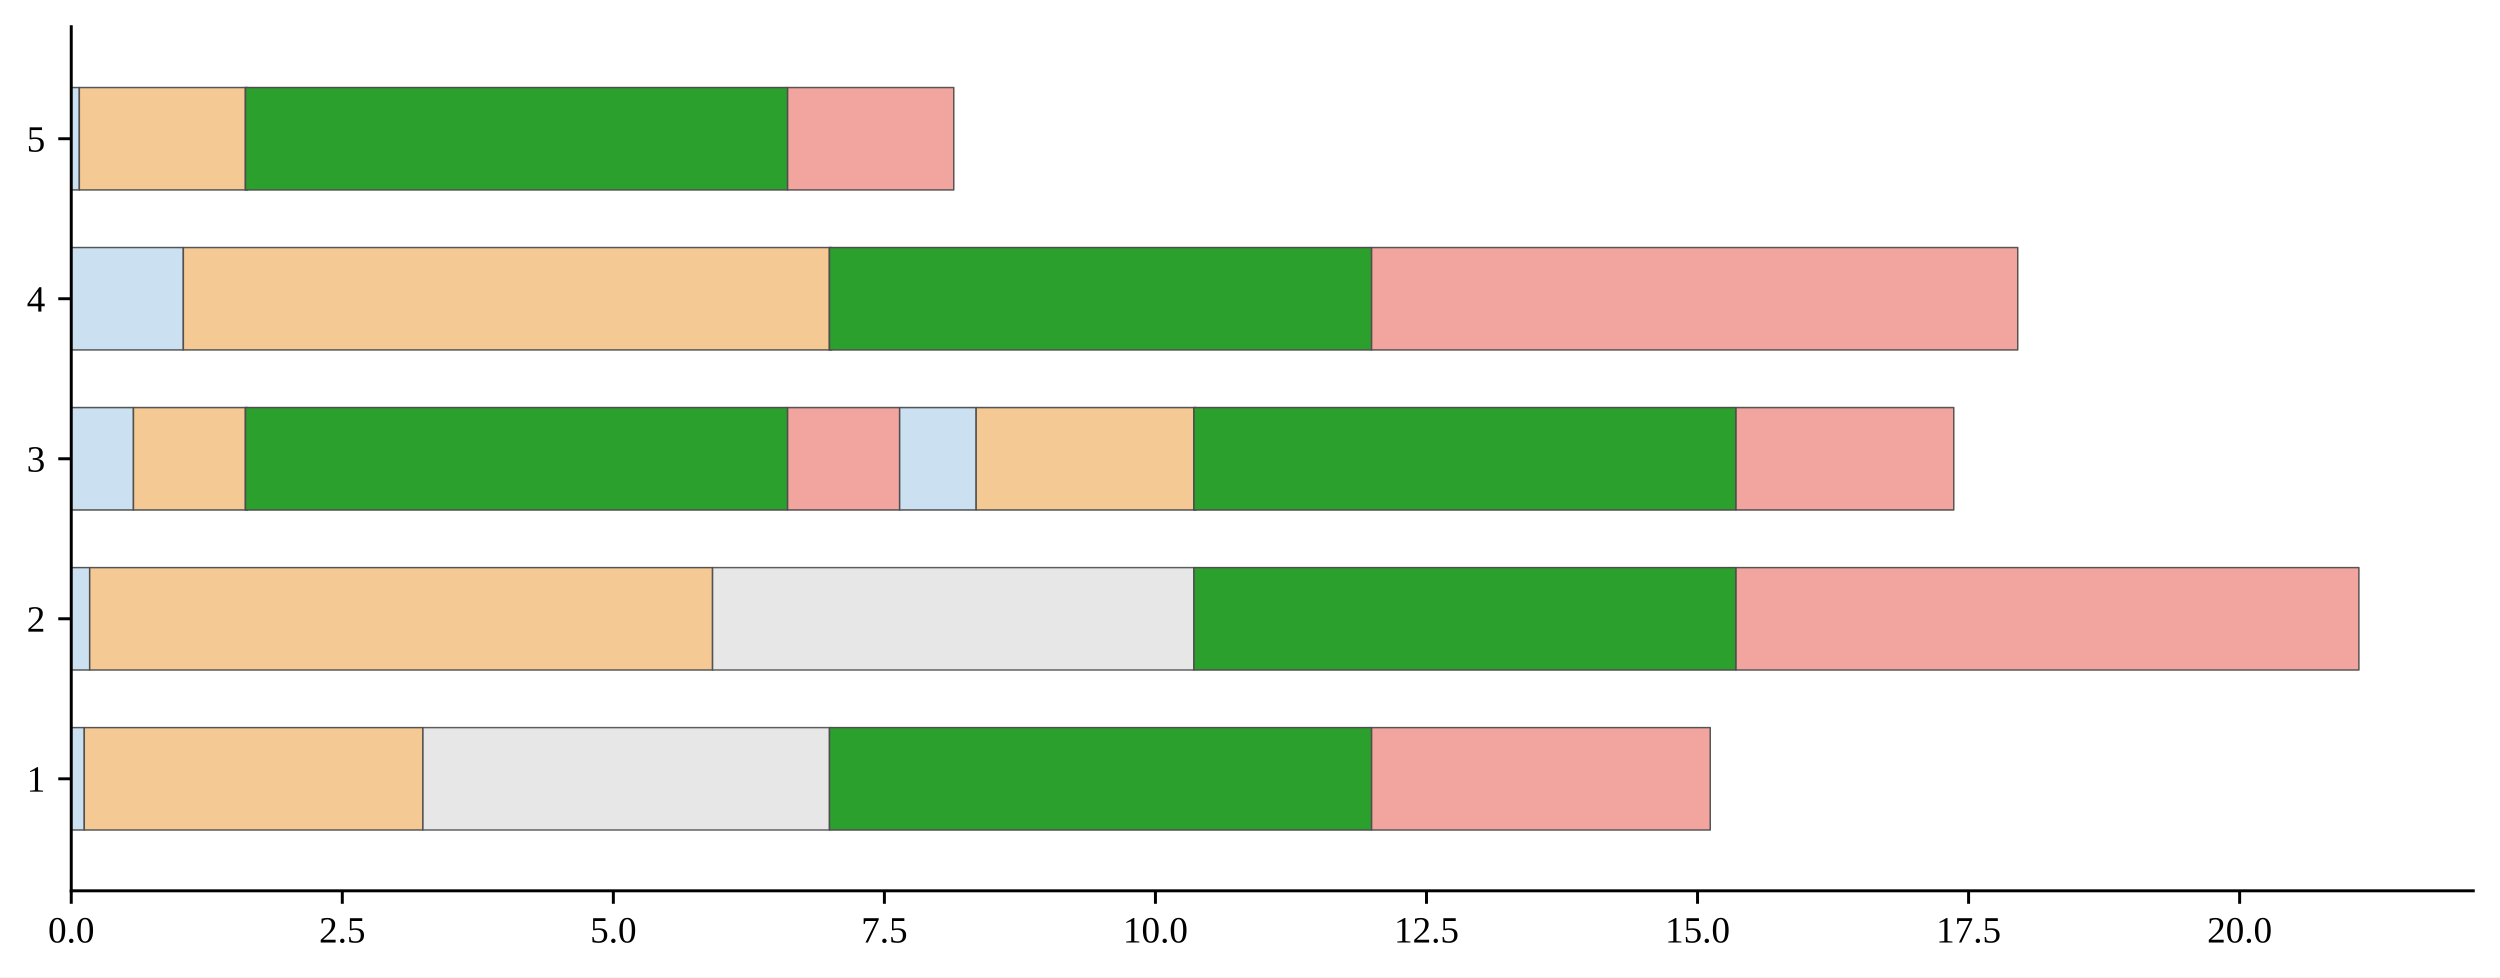
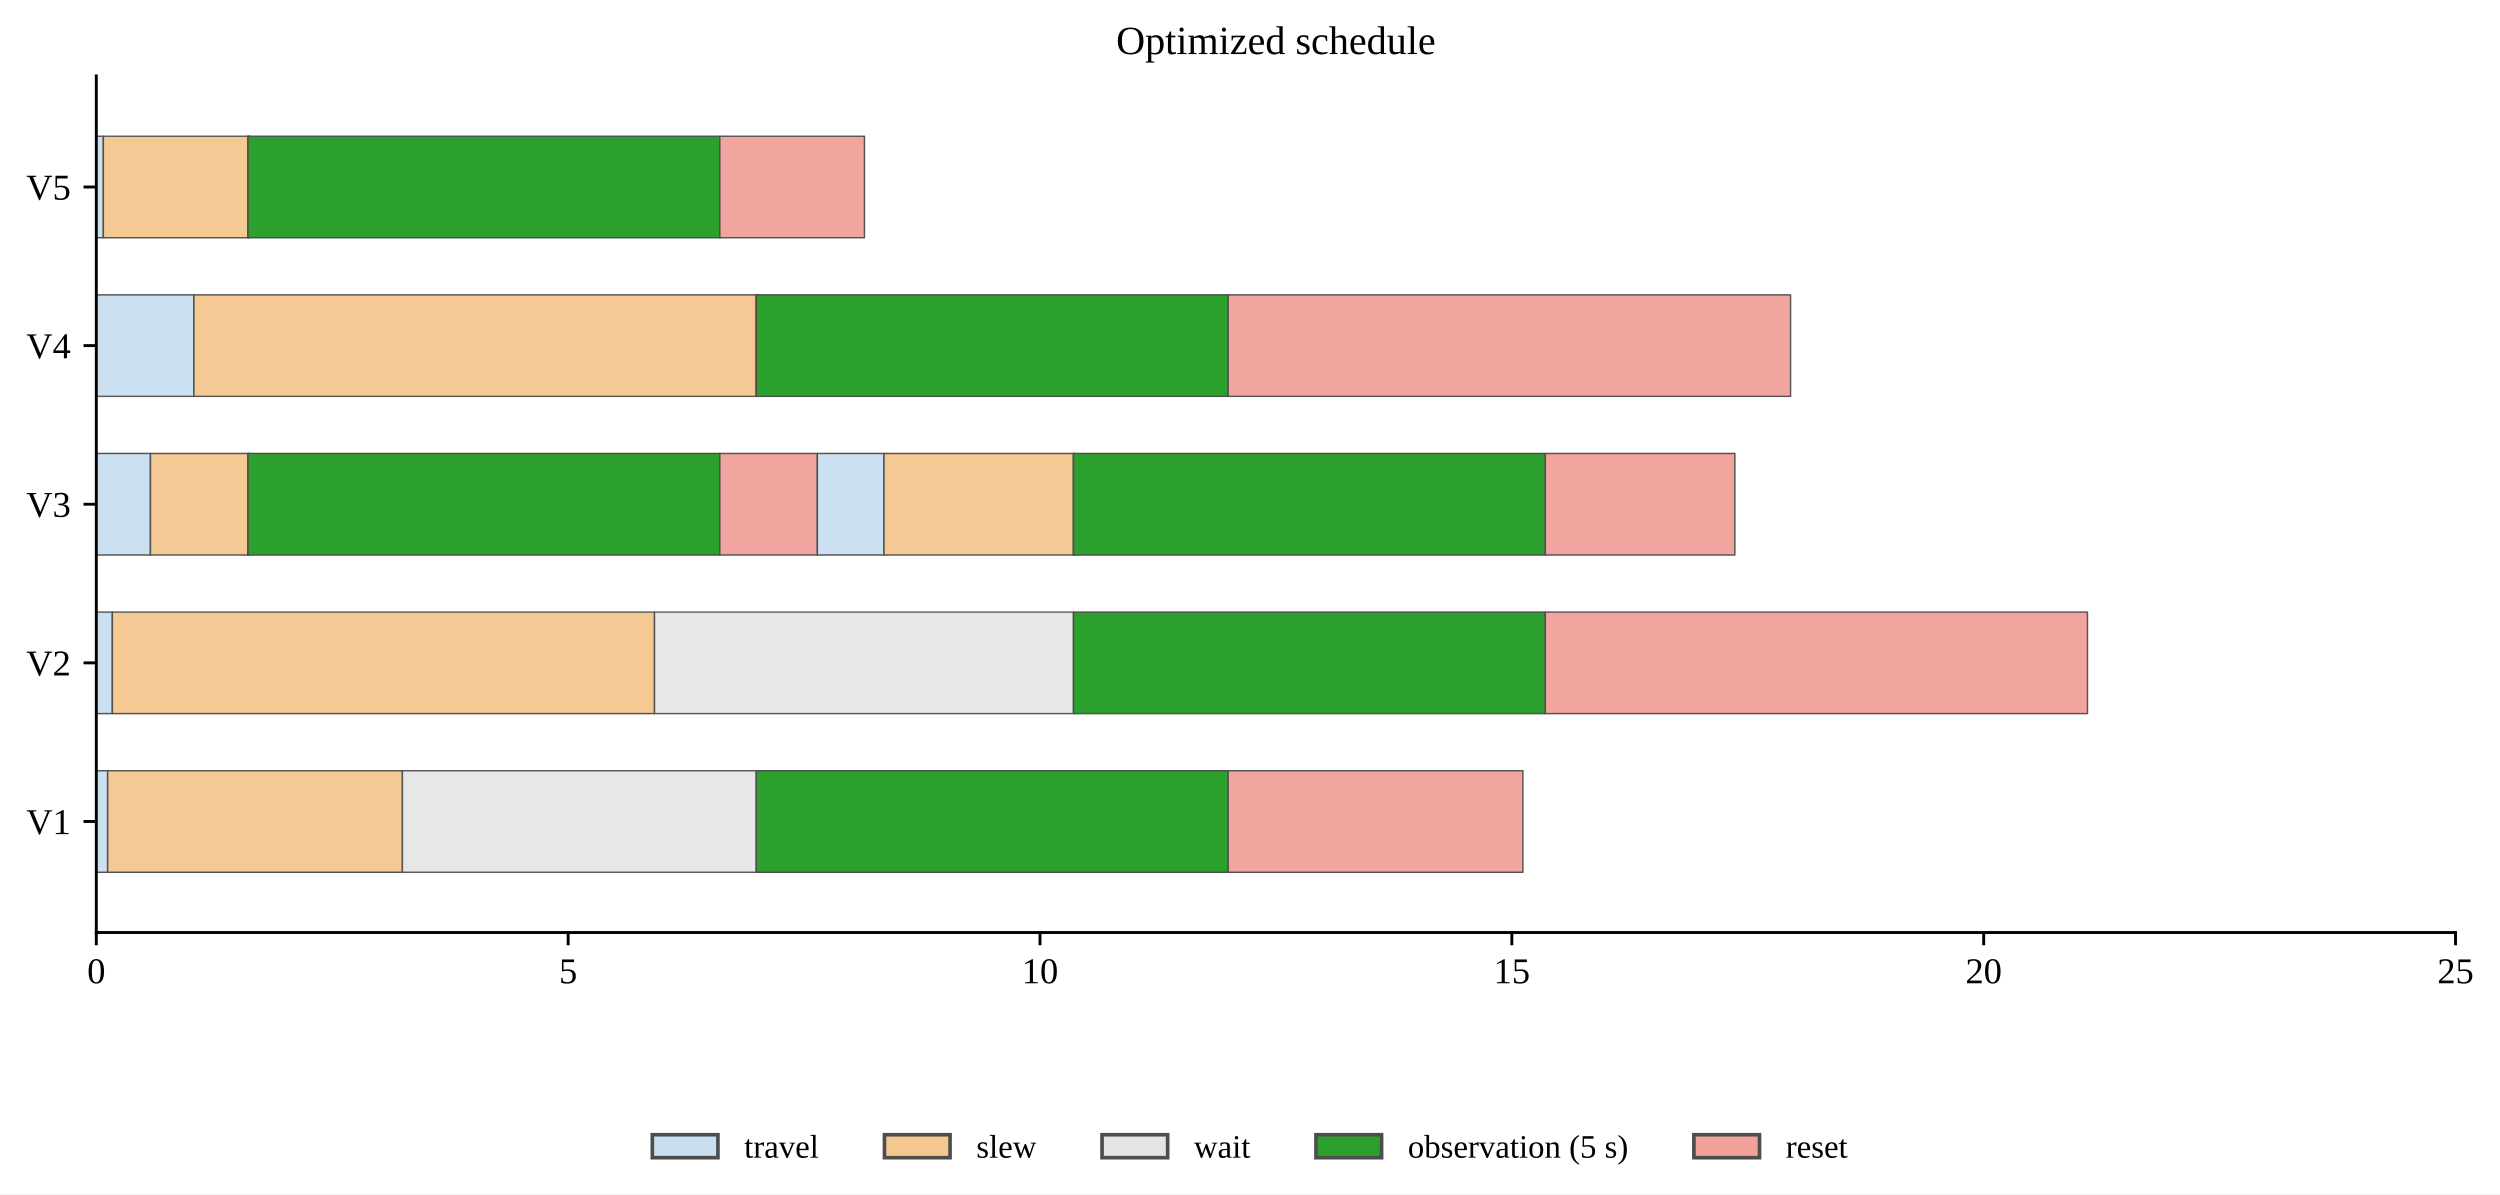
- <svg xmlns="http://www.w3.org/2000/svg" xmlns:xlink="http://www.w3.org/1999/xlink" width="673.68pt" height="263.34pt" viewBox="0 0 673.68 263.34" version="1.1">
+ <svg xmlns="http://www.w3.org/2000/svg" xmlns:xlink="http://www.w3.org/1999/xlink" width="685.902pt" height="327.666pt" viewBox="0 0 685.902 327.666" version="1.1">
  <defs>
    <style type="text/css">*{stroke-linejoin: round; stroke-linecap: butt}</style>
  </defs>
  <g id="figure_1">
    <g id="patch_1">
-       <path d="M 0 263.34  L 673.68 263.34  L 673.68 0  L 0 0  z " style="fill: #ffffff" />
+       <path d="M 0 327.666  L 685.902 327.666  L 685.902 0  L 0 0  z " style="fill: #ffffff" />
    </g>
    <g id="axes_1">
      <g id="patch_2">
-         <path d="M 19.2 240.048  L 666.48 240.048  L 666.48 7.2  L 19.2 7.2  z " style="fill: #ffffff" />
+         <path d="M 26.422 255.846  L 673.702 255.846  L 673.702 20.838  L 26.422 20.838  z " style="fill: #ffffff" />
      </g>
      <g id="PolyCollection_1">
        <defs>
-           <path id="m86f41b5f28" d="M 19.2 -39.677  L 19.2 -67.274  L 22.711 -67.274  L 22.711 -39.677  z " style="stroke: #4d4d4d; stroke-opacity: 0.95; stroke-width: 0.4" />
-         </defs>
-         <g clip-path="url(#p570666c983)">
-           <use xlink:href="#m86f41b5f28" x="0" y="263.34" style="fill: #c9dff0; fill-opacity: 0.95; stroke: #4d4d4d; stroke-opacity: 0.95; stroke-width: 0.4" />
+           <path id="m754faf4afc" d="M 26.422 -88.358  L 26.422 -116.21  L 29.534 -116.21  L 29.534 -88.358  z " style="stroke: #4d4d4d; stroke-opacity: 0.95; stroke-width: 0.4" />
+         </defs>
+         <g clip-path="url(#pcc3160c7ef)">
+           <use xlink:href="#m754faf4afc" x="0" y="327.666" style="fill: #c9dff0; fill-opacity: 0.95; stroke: #4d4d4d; stroke-opacity: 0.95; stroke-width: 0.4" />
        </g>
      </g>
      <g id="PolyCollection_2">
        <defs>
-           <path id="m0ddbe1bc88" d="M 22.711 -39.677  L 22.711 -67.274  L 113.97 -67.274  L 113.97 -39.677  z " style="stroke: #4d4d4d; stroke-opacity: 0.95; stroke-width: 0.4" />
-         </defs>
-         <g clip-path="url(#p570666c983)">
-           <use xlink:href="#m0ddbe1bc88" x="0" y="263.34" style="fill: #f4c78f; fill-opacity: 0.95; stroke: #4d4d4d; stroke-opacity: 0.95; stroke-width: 0.4" />
+           <path id="maf1df74504" d="M 29.534 -88.358  L 29.534 -116.21  L 110.407 -116.21  L 110.407 -88.358  z " style="stroke: #4d4d4d; stroke-opacity: 0.95; stroke-width: 0.4" />
+         </defs>
+         <g clip-path="url(#pcc3160c7ef)">
+           <use xlink:href="#maf1df74504" x="0" y="327.666" style="fill: #f4c78f; fill-opacity: 0.95; stroke: #4d4d4d; stroke-opacity: 0.95; stroke-width: 0.4" />
        </g>
      </g>
      <g id="PolyCollection_3">
        <defs>
-           <path id="m9fcf1ccef1" d="M 113.97 -39.677  L 113.97 -67.274  L 223.525 -67.274  L 223.525 -39.677  z " style="stroke: #4d4d4d; stroke-opacity: 0.9; stroke-width: 0.4" />
-         </defs>
-         <g clip-path="url(#p570666c983)">
-           <use xlink:href="#m9fcf1ccef1" x="0" y="263.34" style="fill: #e4e4e4; fill-opacity: 0.9; stroke: #4d4d4d; stroke-opacity: 0.9; stroke-width: 0.4" />
+           <path id="m20940e4b0a" d="M 110.407 -88.358  L 110.407 -116.21  L 207.495 -116.21  L 207.495 -88.358  z " style="stroke: #4d4d4d; stroke-opacity: 0.9; stroke-width: 0.4" />
+         </defs>
+         <g clip-path="url(#pcc3160c7ef)">
+           <use xlink:href="#m20940e4b0a" x="0" y="327.666" style="fill: #e4e4e4; fill-opacity: 0.9; stroke: #4d4d4d; stroke-opacity: 0.9; stroke-width: 0.4" />
        </g>
      </g>
      <g id="PolyCollection_4">
        <defs>
-           <path id="m5ddbdf3566" d="M 223.525 -39.677  L 223.525 -67.274  L 369.605 -67.274  L 369.605 -39.677  z " style="stroke: #4d4d4d; stroke-width: 0.4" />
-         </defs>
-         <g clip-path="url(#p570666c983)">
-           <use xlink:href="#m5ddbdf3566" x="0" y="263.34" style="fill: #2ca02c; stroke: #4d4d4d; stroke-width: 0.4" />
+           <path id="mc4397ca5a6" d="M 207.495 -88.358  L 207.495 -116.21  L 336.951 -116.21  L 336.951 -88.358  z " style="stroke: #4d4d4d; stroke-width: 0.4" />
+         </defs>
+         <g clip-path="url(#pcc3160c7ef)">
+           <use xlink:href="#mc4397ca5a6" x="0" y="327.666" style="fill: #2ca02c; stroke: #4d4d4d; stroke-width: 0.4" />
        </g>
      </g>
      <g id="PolyCollection_5">
        <defs>
-           <path id="m18d837f5c8" d="M 369.605 -39.677  L 369.605 -67.274  L 460.863 -67.274  L 460.863 -39.677  z " style="stroke: #4d4d4d; stroke-opacity: 0.95; stroke-width: 0.4" />
-         </defs>
-         <g clip-path="url(#p570666c983)">
-           <use xlink:href="#m18d837f5c8" x="0" y="263.34" style="fill: #f2a19b; fill-opacity: 0.95; stroke: #4d4d4d; stroke-opacity: 0.95; stroke-width: 0.4" />
+           <path id="m89dbc4e010" d="M 336.951 -88.358  L 336.951 -116.21  L 417.824 -116.21  L 417.824 -88.358  z " style="stroke: #4d4d4d; stroke-opacity: 0.95; stroke-width: 0.4" />
+         </defs>
+         <g clip-path="url(#pcc3160c7ef)">
+           <use xlink:href="#m89dbc4e010" x="0" y="327.666" style="fill: #f2a19b; fill-opacity: 0.95; stroke: #4d4d4d; stroke-opacity: 0.95; stroke-width: 0.4" />
        </g>
      </g>
      <g id="PolyCollection_6">
        <defs>
-           <path id="m794659d67a" d="M 19.2 -82.797  L 19.2 -110.394  L 24.166 -110.394  L 24.166 -82.797  z " style="stroke: #4d4d4d; stroke-opacity: 0.95; stroke-width: 0.4" />
-         </defs>
-         <g clip-path="url(#p570666c983)">
-           <use xlink:href="#m794659d67a" x="0" y="263.34" style="fill: #c9dff0; fill-opacity: 0.95; stroke: #4d4d4d; stroke-opacity: 0.95; stroke-width: 0.4" />
+           <path id="m541452be25" d="M 26.422 -131.878  L 26.422 -159.73  L 30.823 -159.73  L 30.823 -131.878  z " style="stroke: #4d4d4d; stroke-opacity: 0.95; stroke-width: 0.4" />
+         </defs>
+         <g clip-path="url(#pcc3160c7ef)">
+           <use xlink:href="#m541452be25" x="0" y="327.666" style="fill: #c9dff0; fill-opacity: 0.95; stroke: #4d4d4d; stroke-opacity: 0.95; stroke-width: 0.4" />
        </g>
      </g>
      <g id="PolyCollection_7">
        <defs>
-           <path id="m58420bc042" d="M 24.166 -82.797  L 24.166 -110.394  L 192.015 -110.394  L 192.015 -82.797  z " style="stroke: #4d4d4d; stroke-opacity: 0.95; stroke-width: 0.4" />
-         </defs>
-         <g clip-path="url(#p570666c983)">
-           <use xlink:href="#m58420bc042" x="0" y="263.34" style="fill: #f4c78f; fill-opacity: 0.95; stroke: #4d4d4d; stroke-opacity: 0.95; stroke-width: 0.4" />
+           <path id="m25ca4501dc" d="M 30.823 -131.878  L 30.823 -159.73  L 179.57 -159.73  L 179.57 -131.878  z " style="stroke: #4d4d4d; stroke-opacity: 0.95; stroke-width: 0.4" />
+         </defs>
+         <g clip-path="url(#pcc3160c7ef)">
+           <use xlink:href="#m25ca4501dc" x="0" y="327.666" style="fill: #f4c78f; fill-opacity: 0.95; stroke: #4d4d4d; stroke-opacity: 0.95; stroke-width: 0.4" />
        </g>
      </g>
      <g id="PolyCollection_8">
        <defs>
-           <path id="m032c917486" d="M 192.015 -82.797  L 192.015 -110.394  L 321.728 -110.394  L 321.728 -82.797  z " style="stroke: #4d4d4d; stroke-opacity: 0.9; stroke-width: 0.4" />
-         </defs>
-         <g clip-path="url(#p570666c983)">
-           <use xlink:href="#m032c917486" x="0" y="263.34" style="fill: #e4e4e4; fill-opacity: 0.9; stroke: #4d4d4d; stroke-opacity: 0.9; stroke-width: 0.4" />
+           <path id="mf97cc46ccb" d="M 179.57 -131.878  L 179.57 -159.73  L 294.522 -159.73  L 294.522 -131.878  z " style="stroke: #4d4d4d; stroke-opacity: 0.9; stroke-width: 0.4" />
+         </defs>
+         <g clip-path="url(#pcc3160c7ef)">
+           <use xlink:href="#mf97cc46ccb" x="0" y="327.666" style="fill: #e4e4e4; fill-opacity: 0.9; stroke: #4d4d4d; stroke-opacity: 0.9; stroke-width: 0.4" />
        </g>
      </g>
      <g id="PolyCollection_9">
        <defs>
-           <path id="m7aa44a73e9" d="M 321.728 -82.797  L 321.728 -110.394  L 467.808 -110.394  L 467.808 -82.797  z " style="stroke: #4d4d4d; stroke-width: 0.4" />
-         </defs>
-         <g clip-path="url(#p570666c983)">
-           <use xlink:href="#m7aa44a73e9" x="0" y="263.34" style="fill: #2ca02c; stroke: #4d4d4d; stroke-width: 0.4" />
+           <path id="m99ac4b92ae" d="M 294.522 -131.878  L 294.522 -159.73  L 423.978 -159.73  L 423.978 -131.878  z " style="stroke: #4d4d4d; stroke-width: 0.4" />
+         </defs>
+         <g clip-path="url(#pcc3160c7ef)">
+           <use xlink:href="#m99ac4b92ae" x="0" y="327.666" style="fill: #2ca02c; stroke: #4d4d4d; stroke-width: 0.4" />
        </g>
      </g>
      <g id="PolyCollection_10">
        <defs>
-           <path id="mbd08c48fc4" d="M 467.808 -82.797  L 467.808 -110.394  L 635.657 -110.394  L 635.657 -82.797  z " style="stroke: #4d4d4d; stroke-opacity: 0.95; stroke-width: 0.4" />
-         </defs>
-         <g clip-path="url(#p570666c983)">
-           <use xlink:href="#mbd08c48fc4" x="0" y="263.34" style="fill: #f2a19b; fill-opacity: 0.95; stroke: #4d4d4d; stroke-opacity: 0.95; stroke-width: 0.4" />
+           <path id="m21119fe8f3" d="M 423.978 -131.878  L 423.978 -159.73  L 572.726 -159.73  L 572.726 -131.878  z " style="stroke: #4d4d4d; stroke-opacity: 0.95; stroke-width: 0.4" />
+         </defs>
+         <g clip-path="url(#pcc3160c7ef)">
+           <use xlink:href="#m21119fe8f3" x="0" y="327.666" style="fill: #f2a19b; fill-opacity: 0.95; stroke: #4d4d4d; stroke-opacity: 0.95; stroke-width: 0.4" />
        </g>
      </g>
      <g id="PolyCollection_11">
        <defs>
-           <path id="mb05cea3aa0" d="M 19.2 -125.917  L 19.2 -153.514  L 35.96 -153.514  L 35.96 -125.917  z " style="stroke: #4d4d4d; stroke-opacity: 0.95; stroke-width: 0.4" />
-         </defs>
-         <g clip-path="url(#p570666c983)">
-           <use xlink:href="#mb05cea3aa0" x="0" y="263.34" style="fill: #c9dff0; fill-opacity: 0.95; stroke: #4d4d4d; stroke-opacity: 0.95; stroke-width: 0.4" />
+           <path id="m948e27c19e" d="M 26.422 -175.398  L 26.422 -203.25  L 41.274 -203.25  L 41.274 -175.398  z " style="stroke: #4d4d4d; stroke-opacity: 0.95; stroke-width: 0.4" />
+         </defs>
+         <g clip-path="url(#pcc3160c7ef)">
+           <use xlink:href="#m948e27c19e" x="0" y="327.666" style="fill: #c9dff0; fill-opacity: 0.95; stroke: #4d4d4d; stroke-opacity: 0.95; stroke-width: 0.4" />
        </g>
      </g>
      <g id="PolyCollection_12">
        <defs>
-           <path id="m149cec74be" d="M 35.96 -125.917  L 35.96 -153.514  L 66.155 -153.514  L 66.155 -125.917  z " style="stroke: #4d4d4d; stroke-opacity: 0.95; stroke-width: 0.4" />
-         </defs>
-         <g clip-path="url(#p570666c983)">
-           <use xlink:href="#m149cec74be" x="0" y="263.34" style="fill: #f4c78f; fill-opacity: 0.95; stroke: #4d4d4d; stroke-opacity: 0.95; stroke-width: 0.4" />
+           <path id="mb3c0c3cced" d="M 41.274 -175.398  L 41.274 -203.25  L 68.034 -203.25  L 68.034 -175.398  z " style="stroke: #4d4d4d; stroke-opacity: 0.95; stroke-width: 0.4" />
+         </defs>
+         <g clip-path="url(#pcc3160c7ef)">
+           <use xlink:href="#mb3c0c3cced" x="0" y="327.666" style="fill: #f4c78f; fill-opacity: 0.95; stroke: #4d4d4d; stroke-opacity: 0.95; stroke-width: 0.4" />
        </g>
      </g>
      <g id="PolyCollection_13">
        <defs>
-           <path id="m0867f6627a" d="M 66.155 -125.917  L 66.155 -153.514  L 66.74 -153.514  L 66.74 -125.917  z " style="stroke: #4d4d4d; stroke-opacity: 0.9; stroke-width: 0.4" />
-         </defs>
-         <g clip-path="url(#p570666c983)">
-           <use xlink:href="#m0867f6627a" x="0" y="263.34" style="fill: #e4e4e4; fill-opacity: 0.9; stroke: #4d4d4d; stroke-opacity: 0.9; stroke-width: 0.4" />
+           <path id="ma8e43cc5b9" d="M 68.034 -175.398  L 68.034 -203.25  L 68.552 -203.25  L 68.552 -175.398  z " style="stroke: #4d4d4d; stroke-opacity: 0.9; stroke-width: 0.4" />
+         </defs>
+         <g clip-path="url(#pcc3160c7ef)">
+           <use xlink:href="#ma8e43cc5b9" x="0" y="327.666" style="fill: #e4e4e4; fill-opacity: 0.9; stroke: #4d4d4d; stroke-opacity: 0.9; stroke-width: 0.4" />
        </g>
      </g>
      <g id="PolyCollection_14">
        <defs>
-           <path id="m7329de00a5" d="M 66.155 -125.917  L 66.155 -153.514  L 212.235 -153.514  L 212.235 -125.917  z " style="stroke: #4d4d4d; stroke-width: 0.4" />
-         </defs>
-         <g clip-path="url(#p570666c983)">
-           <use xlink:href="#m7329de00a5" x="0" y="263.34" style="fill: #2ca02c; stroke: #4d4d4d; stroke-width: 0.4" />
+           <path id="m1e1805a44f" d="M 68.034 -175.398  L 68.034 -203.25  L 197.49 -203.25  L 197.49 -175.398  z " style="stroke: #4d4d4d; stroke-width: 0.4" />
+         </defs>
+         <g clip-path="url(#pcc3160c7ef)">
+           <use xlink:href="#m1e1805a44f" x="0" y="327.666" style="fill: #2ca02c; stroke: #4d4d4d; stroke-width: 0.4" />
        </g>
      </g>
      <g id="PolyCollection_15">
        <defs>
-           <path id="md2e048e20d" d="M 212.235 -125.917  L 212.235 -153.514  L 242.431 -153.514  L 242.431 -125.917  z " style="stroke: #4d4d4d; stroke-opacity: 0.95; stroke-width: 0.4" />
-         </defs>
-         <g clip-path="url(#p570666c983)">
-           <use xlink:href="#md2e048e20d" x="0" y="263.34" style="fill: #f2a19b; fill-opacity: 0.95; stroke: #4d4d4d; stroke-opacity: 0.95; stroke-width: 0.4" />
+           <path id="mad4a7b6be3" d="M 197.49 -175.398  L 197.49 -203.25  L 224.249 -203.25  L 224.249 -175.398  z " style="stroke: #4d4d4d; stroke-opacity: 0.95; stroke-width: 0.4" />
+         </defs>
+         <g clip-path="url(#pcc3160c7ef)">
+           <use xlink:href="#mad4a7b6be3" x="0" y="327.666" style="fill: #f2a19b; fill-opacity: 0.95; stroke: #4d4d4d; stroke-opacity: 0.95; stroke-width: 0.4" />
        </g>
      </g>
      <g id="PolyCollection_16">
        <defs>
-           <path id="m00bb5f227e" d="M 242.431 -125.917  L 242.431 -153.514  L 263.05 -153.514  L 263.05 -125.917  z " style="stroke: #4d4d4d; stroke-opacity: 0.95; stroke-width: 0.4" />
-         </defs>
-         <g clip-path="url(#p570666c983)">
-           <use xlink:href="#m00bb5f227e" x="0" y="263.34" style="fill: #c9dff0; fill-opacity: 0.95; stroke: #4d4d4d; stroke-opacity: 0.95; stroke-width: 0.4" />
+           <path id="m226eaadbd1" d="M 224.249 -175.398  L 224.249 -203.25  L 242.522 -203.25  L 242.522 -175.398  z " style="stroke: #4d4d4d; stroke-opacity: 0.95; stroke-width: 0.4" />
+         </defs>
+         <g clip-path="url(#pcc3160c7ef)">
+           <use xlink:href="#m226eaadbd1" x="0" y="327.666" style="fill: #c9dff0; fill-opacity: 0.95; stroke: #4d4d4d; stroke-opacity: 0.95; stroke-width: 0.4" />
        </g>
      </g>
      <g id="PolyCollection_17">
        <defs>
-           <path id="m98d08c403f" d="M 263.05 -125.917  L 263.05 -153.514  L 321.728 -153.514  L 321.728 -125.917  z " style="stroke: #4d4d4d; stroke-opacity: 0.95; stroke-width: 0.4" />
-         </defs>
-         <g clip-path="url(#p570666c983)">
-           <use xlink:href="#m98d08c403f" x="0" y="263.34" style="fill: #f4c78f; fill-opacity: 0.95; stroke: #4d4d4d; stroke-opacity: 0.95; stroke-width: 0.4" />
+           <path id="m0c440a3cc7" d="M 242.522 -175.398  L 242.522 -203.25  L 294.522 -203.25  L 294.522 -175.398  z " style="stroke: #4d4d4d; stroke-opacity: 0.95; stroke-width: 0.4" />
+         </defs>
+         <g clip-path="url(#pcc3160c7ef)">
+           <use xlink:href="#m0c440a3cc7" x="0" y="327.666" style="fill: #f4c78f; fill-opacity: 0.95; stroke: #4d4d4d; stroke-opacity: 0.95; stroke-width: 0.4" />
        </g>
      </g>
      <g id="PolyCollection_18">
        <defs>
-           <path id="m7fb804130e" d="M 321.728 -125.917  L 321.728 -153.514  L 322.313 -153.514  L 322.313 -125.917  z " style="stroke: #4d4d4d; stroke-opacity: 0.9; stroke-width: 0.4" />
-         </defs>
-         <g clip-path="url(#p570666c983)">
-           <use xlink:href="#m7fb804130e" x="0" y="263.34" style="fill: #e4e4e4; fill-opacity: 0.9; stroke: #4d4d4d; stroke-opacity: 0.9; stroke-width: 0.4" />
+           <path id="mc585db0295" d="M 294.522 -175.398  L 294.522 -203.25  L 295.04 -203.25  L 295.04 -175.398  z " style="stroke: #4d4d4d; stroke-opacity: 0.9; stroke-width: 0.4" />
+         </defs>
+         <g clip-path="url(#pcc3160c7ef)">
+           <use xlink:href="#mc585db0295" x="0" y="327.666" style="fill: #e4e4e4; fill-opacity: 0.9; stroke: #4d4d4d; stroke-opacity: 0.9; stroke-width: 0.4" />
        </g>
      </g>
      <g id="PolyCollection_19">
        <defs>
-           <path id="ma3e0782d22" d="M 321.728 -125.917  L 321.728 -153.514  L 467.808 -153.514  L 467.808 -125.917  z " style="stroke: #4d4d4d; stroke-width: 0.4" />
-         </defs>
-         <g clip-path="url(#p570666c983)">
-           <use xlink:href="#ma3e0782d22" x="0" y="263.34" style="fill: #2ca02c; stroke: #4d4d4d; stroke-width: 0.4" />
+           <path id="m3c82173b70" d="M 294.522 -175.398  L 294.522 -203.25  L 423.978 -203.25  L 423.978 -175.398  z " style="stroke: #4d4d4d; stroke-width: 0.4" />
+         </defs>
+         <g clip-path="url(#pcc3160c7ef)">
+           <use xlink:href="#m3c82173b70" x="0" y="327.666" style="fill: #2ca02c; stroke: #4d4d4d; stroke-width: 0.4" />
        </g>
      </g>
      <g id="PolyCollection_20">
        <defs>
-           <path id="mb33b8e1aad" d="M 467.808 -125.917  L 467.808 -153.514  L 526.486 -153.514  L 526.486 -125.917  z " style="stroke: #4d4d4d; stroke-opacity: 0.95; stroke-width: 0.4" />
-         </defs>
-         <g clip-path="url(#p570666c983)">
-           <use xlink:href="#mb33b8e1aad" x="0" y="263.34" style="fill: #f2a19b; fill-opacity: 0.95; stroke: #4d4d4d; stroke-opacity: 0.95; stroke-width: 0.4" />
+           <path id="m89311e6331" d="M 423.978 -175.398  L 423.978 -203.25  L 475.979 -203.25  L 475.979 -175.398  z " style="stroke: #4d4d4d; stroke-opacity: 0.95; stroke-width: 0.4" />
+         </defs>
+         <g clip-path="url(#pcc3160c7ef)">
+           <use xlink:href="#m89311e6331" x="0" y="327.666" style="fill: #f2a19b; fill-opacity: 0.95; stroke: #4d4d4d; stroke-opacity: 0.95; stroke-width: 0.4" />
        </g>
      </g>
      <g id="PolyCollection_21">
        <defs>
-           <path id="mc45323813d" d="M 19.2 -169.037  L 19.2 -196.634  L 49.406 -196.634  L 49.406 -169.037  z " style="stroke: #4d4d4d; stroke-opacity: 0.95; stroke-width: 0.4" />
-         </defs>
-         <g clip-path="url(#p570666c983)">
-           <use xlink:href="#mc45323813d" x="0" y="263.34" style="fill: #c9dff0; fill-opacity: 0.95; stroke: #4d4d4d; stroke-opacity: 0.95; stroke-width: 0.4" />
+           <path id="m4b0d1aaa2e" d="M 26.422 -218.918  L 26.422 -246.77  L 53.19 -246.77  L 53.19 -218.918  z " style="stroke: #4d4d4d; stroke-opacity: 0.95; stroke-width: 0.4" />
+         </defs>
+         <g clip-path="url(#pcc3160c7ef)">
+           <use xlink:href="#m4b0d1aaa2e" x="0" y="327.666" style="fill: #c9dff0; fill-opacity: 0.95; stroke: #4d4d4d; stroke-opacity: 0.95; stroke-width: 0.4" />
        </g>
      </g>
      <g id="PolyCollection_22">
        <defs>
-           <path id="m3f5d6c16f0" d="M 49.406 -169.037  L 49.406 -196.634  L 223.525 -196.634  L 223.525 -169.037  z " style="stroke: #4d4d4d; stroke-opacity: 0.95; stroke-width: 0.4" />
-         </defs>
-         <g clip-path="url(#p570666c983)">
-           <use xlink:href="#m3f5d6c16f0" x="0" y="263.34" style="fill: #f4c78f; fill-opacity: 0.95; stroke: #4d4d4d; stroke-opacity: 0.95; stroke-width: 0.4" />
+           <path id="m7d25ca1d48" d="M 53.19 -218.918  L 53.19 -246.77  L 207.495 -246.77  L 207.495 -218.918  z " style="stroke: #4d4d4d; stroke-opacity: 0.95; stroke-width: 0.4" />
+         </defs>
+         <g clip-path="url(#pcc3160c7ef)">
+           <use xlink:href="#m7d25ca1d48" x="0" y="327.666" style="fill: #f4c78f; fill-opacity: 0.95; stroke: #4d4d4d; stroke-opacity: 0.95; stroke-width: 0.4" />
        </g>
      </g>
      <g id="PolyCollection_23">
        <defs>
-           <path id="mf04a7c6445" d="M 223.525 -169.037  L 223.525 -196.634  L 224.109 -196.634  L 224.109 -169.037  z " style="stroke: #4d4d4d; stroke-opacity: 0.9; stroke-width: 0.4" />
-         </defs>
-         <g clip-path="url(#p570666c983)">
-           <use xlink:href="#mf04a7c6445" x="0" y="263.34" style="fill: #e4e4e4; fill-opacity: 0.9; stroke: #4d4d4d; stroke-opacity: 0.9; stroke-width: 0.4" />
+           <path id="mdf570fcb14" d="M 207.495 -218.918  L 207.495 -246.77  L 208.012 -246.77  L 208.012 -218.918  z " style="stroke: #4d4d4d; stroke-opacity: 0.9; stroke-width: 0.4" />
+         </defs>
+         <g clip-path="url(#pcc3160c7ef)">
+           <use xlink:href="#mdf570fcb14" x="0" y="327.666" style="fill: #e4e4e4; fill-opacity: 0.9; stroke: #4d4d4d; stroke-opacity: 0.9; stroke-width: 0.4" />
        </g>
      </g>
      <g id="PolyCollection_24">
        <defs>
-           <path id="m0d63e5bb8b" d="M 223.525 -169.037  L 223.525 -196.634  L 369.605 -196.634  L 369.605 -169.037  z " style="stroke: #4d4d4d; stroke-width: 0.4" />
-         </defs>
-         <g clip-path="url(#p570666c983)">
-           <use xlink:href="#m0d63e5bb8b" x="0" y="263.34" style="fill: #2ca02c; stroke: #4d4d4d; stroke-width: 0.4" />
+           <path id="m60203ac40d" d="M 207.495 -218.918  L 207.495 -246.77  L 336.951 -246.77  L 336.951 -218.918  z " style="stroke: #4d4d4d; stroke-width: 0.4" />
+         </defs>
+         <g clip-path="url(#pcc3160c7ef)">
+           <use xlink:href="#m60203ac40d" x="0" y="327.666" style="fill: #2ca02c; stroke: #4d4d4d; stroke-width: 0.4" />
        </g>
      </g>
      <g id="PolyCollection_25">
        <defs>
-           <path id="m9bccbc3fb9" d="M 369.605 -169.037  L 369.605 -196.634  L 543.724 -196.634  L 543.724 -169.037  z " style="stroke: #4d4d4d; stroke-opacity: 0.95; stroke-width: 0.4" />
-         </defs>
-         <g clip-path="url(#p570666c983)">
-           <use xlink:href="#m9bccbc3fb9" x="0" y="263.34" style="fill: #f2a19b; fill-opacity: 0.95; stroke: #4d4d4d; stroke-opacity: 0.95; stroke-width: 0.4" />
+           <path id="me589ca4b8a" d="M 336.951 -218.918  L 336.951 -246.77  L 491.255 -246.77  L 491.255 -218.918  z " style="stroke: #4d4d4d; stroke-opacity: 0.95; stroke-width: 0.4" />
+         </defs>
+         <g clip-path="url(#pcc3160c7ef)">
+           <use xlink:href="#me589ca4b8a" x="0" y="327.666" style="fill: #f2a19b; fill-opacity: 0.95; stroke: #4d4d4d; stroke-opacity: 0.95; stroke-width: 0.4" />
        </g>
      </g>
      <g id="PolyCollection_26">
        <defs>
-           <path id="m0c17aa1384" d="M 19.2 -212.157  L 19.2 -239.754  L 21.378 -239.754  L 21.378 -212.157  z " style="stroke: #4d4d4d; stroke-opacity: 0.95; stroke-width: 0.4" />
-         </defs>
-         <g clip-path="url(#p570666c983)">
-           <use xlink:href="#m0c17aa1384" x="0" y="263.34" style="fill: #c9dff0; fill-opacity: 0.95; stroke: #4d4d4d; stroke-opacity: 0.95; stroke-width: 0.4" />
+           <path id="m58d7826920" d="M 26.422 -262.438  L 26.422 -290.29  L 28.352 -290.29  L 28.352 -262.438  z " style="stroke: #4d4d4d; stroke-opacity: 0.95; stroke-width: 0.4" />
+         </defs>
+         <g clip-path="url(#pcc3160c7ef)">
+           <use xlink:href="#m58d7826920" x="0" y="327.666" style="fill: #c9dff0; fill-opacity: 0.95; stroke: #4d4d4d; stroke-opacity: 0.95; stroke-width: 0.4" />
        </g>
      </g>
      <g id="PolyCollection_27">
        <defs>
-           <path id="m94c80569c9" d="M 21.378 -212.157  L 21.378 -239.754  L 66.155 -239.754  L 66.155 -212.157  z " style="stroke: #4d4d4d; stroke-opacity: 0.95; stroke-width: 0.4" />
-         </defs>
-         <g clip-path="url(#p570666c983)">
-           <use xlink:href="#m94c80569c9" x="0" y="263.34" style="fill: #f4c78f; fill-opacity: 0.95; stroke: #4d4d4d; stroke-opacity: 0.95; stroke-width: 0.4" />
+           <path id="md05d161b68" d="M 28.352 -262.438  L 28.352 -290.29  L 68.034 -290.29  L 68.034 -262.438  z " style="stroke: #4d4d4d; stroke-opacity: 0.95; stroke-width: 0.4" />
+         </defs>
+         <g clip-path="url(#pcc3160c7ef)">
+           <use xlink:href="#md05d161b68" x="0" y="327.666" style="fill: #f4c78f; fill-opacity: 0.95; stroke: #4d4d4d; stroke-opacity: 0.95; stroke-width: 0.4" />
        </g>
      </g>
      <g id="PolyCollection_28">
        <defs>
-           <path id="mea59e0853b" d="M 66.155 -212.157  L 66.155 -239.754  L 66.74 -239.754  L 66.74 -212.157  z " style="stroke: #4d4d4d; stroke-opacity: 0.9; stroke-width: 0.4" />
-         </defs>
-         <g clip-path="url(#p570666c983)">
-           <use xlink:href="#mea59e0853b" x="0" y="263.34" style="fill: #e4e4e4; fill-opacity: 0.9; stroke: #4d4d4d; stroke-opacity: 0.9; stroke-width: 0.4" />
+           <path id="mde6706e99e" d="M 68.034 -262.438  L 68.034 -290.29  L 68.552 -290.29  L 68.552 -262.438  z " style="stroke: #4d4d4d; stroke-opacity: 0.9; stroke-width: 0.4" />
+         </defs>
+         <g clip-path="url(#pcc3160c7ef)">
+           <use xlink:href="#mde6706e99e" x="0" y="327.666" style="fill: #e4e4e4; fill-opacity: 0.9; stroke: #4d4d4d; stroke-opacity: 0.9; stroke-width: 0.4" />
        </g>
      </g>
      <g id="PolyCollection_29">
        <defs>
-           <path id="m062c29d191" d="M 66.155 -212.157  L 66.155 -239.754  L 212.235 -239.754  L 212.235 -212.157  z " style="stroke: #4d4d4d; stroke-width: 0.4" />
-         </defs>
-         <g clip-path="url(#p570666c983)">
-           <use xlink:href="#m062c29d191" x="0" y="263.34" style="fill: #2ca02c; stroke: #4d4d4d; stroke-width: 0.4" />
+           <path id="mfd21fc1cda" d="M 68.034 -262.438  L 68.034 -290.29  L 197.49 -290.29  L 197.49 -262.438  z " style="stroke: #4d4d4d; stroke-width: 0.4" />
+         </defs>
+         <g clip-path="url(#pcc3160c7ef)">
+           <use xlink:href="#mfd21fc1cda" x="0" y="327.666" style="fill: #2ca02c; stroke: #4d4d4d; stroke-width: 0.4" />
        </g>
      </g>
      <g id="PolyCollection_30">
        <defs>
-           <path id="m11d6deb222" d="M 212.235 -212.157  L 212.235 -239.754  L 257.013 -239.754  L 257.013 -212.157  z " style="stroke: #4d4d4d; stroke-opacity: 0.95; stroke-width: 0.4" />
-         </defs>
-         <g clip-path="url(#p570666c983)">
-           <use xlink:href="#m11d6deb222" x="0" y="263.34" style="fill: #f2a19b; fill-opacity: 0.95; stroke: #4d4d4d; stroke-opacity: 0.95; stroke-width: 0.4" />
+           <path id="m418c53fa31" d="M 197.49 -262.438  L 197.49 -290.29  L 237.172 -290.29  L 237.172 -262.438  z " style="stroke: #4d4d4d; stroke-opacity: 0.95; stroke-width: 0.4" />
+         </defs>
+         <g clip-path="url(#pcc3160c7ef)">
+           <use xlink:href="#m418c53fa31" x="0" y="327.666" style="fill: #f2a19b; fill-opacity: 0.95; stroke: #4d4d4d; stroke-opacity: 0.95; stroke-width: 0.4" />
        </g>
      </g>
      <g id="matplotlib.axis_1">
        <g id="xtick_1">
          <g id="line2d_1">
            <defs>
-               <path id="mdacebde524" d="M 0 0  L 0 3.5  " style="stroke: #000000; stroke-width: 0.8" />
+               <path id="m1a0e965788" d="M 0 0  L 0 3.5  " style="stroke: #000000; stroke-width: 0.8" />
            </defs>
            <g>
-               <use xlink:href="#mdacebde524" x="19.2" y="240.048" style="stroke: #000000; stroke-width: 0.8" />
+               <use xlink:href="#m1a0e965788" x="26.422" y="255.846" style="stroke: #000000; stroke-width: 0.8" />
            </g>
          </g>
          <g id="text_1">
-             <text style="font-size: 10px; font-family: 'Times New Roman'; text-anchor: middle" x="19.2" y="253.982" transform="rotate(-0 19.2 253.9816)">0.0</text>
+             <text style="font-size: 10px; font-family: 'Times New Roman'; text-anchor: middle" x="26.422" y="269.78" transform="rotate(-0 26.42188 269.7797)">0</text>
          </g>
        </g>
        <g id="xtick_2">
          <g id="line2d_2">
            <g>
-               <use xlink:href="#mdacebde524" x="92.24" y="240.048" style="stroke: #000000; stroke-width: 0.8" />
+               <use xlink:href="#m1a0e965788" x="155.878" y="255.846" style="stroke: #000000; stroke-width: 0.8" />
            </g>
          </g>
          <g id="text_2">
-             <text style="font-size: 10px; font-family: 'Times New Roman'; text-anchor: middle" x="92.24" y="253.982" transform="rotate(-0 92.23995 253.9816)">2.5</text>
+             <text style="font-size: 10px; font-family: 'Times New Roman'; text-anchor: middle" x="155.878" y="269.78" transform="rotate(-0 155.8779 269.7797)">5</text>
          </g>
        </g>
        <g id="xtick_3">
          <g id="line2d_3">
            <g>
-               <use xlink:href="#mdacebde524" x="165.28" y="240.048" style="stroke: #000000; stroke-width: 0.8" />
+               <use xlink:href="#m1a0e965788" x="285.334" y="255.846" style="stroke: #000000; stroke-width: 0.8" />
            </g>
          </g>
          <g id="text_3">
-             <text style="font-size: 10px; font-family: 'Times New Roman'; text-anchor: middle" x="165.28" y="253.982" transform="rotate(-0 165.2799 253.9816)">5.0</text>
+             <text style="font-size: 10px; font-family: 'Times New Roman'; text-anchor: middle" x="285.334" y="269.78" transform="rotate(-0 285.3339 269.7797)">10</text>
          </g>
        </g>
        <g id="xtick_4">
          <g id="line2d_4">
            <g>
-               <use xlink:href="#mdacebde524" x="238.32" y="240.048" style="stroke: #000000; stroke-width: 0.8" />
+               <use xlink:href="#m1a0e965788" x="414.79" y="255.846" style="stroke: #000000; stroke-width: 0.8" />
            </g>
          </g>
          <g id="text_4">
-             <text style="font-size: 10px; font-family: 'Times New Roman'; text-anchor: middle" x="238.32" y="253.982" transform="rotate(-0 238.3199 253.9816)">7.5</text>
+             <text style="font-size: 10px; font-family: 'Times New Roman'; text-anchor: middle" x="414.79" y="269.78" transform="rotate(-0 414.7899 269.7797)">15</text>
          </g>
        </g>
        <g id="xtick_5">
          <g id="line2d_5">
            <g>
-               <use xlink:href="#mdacebde524" x="311.36" y="240.048" style="stroke: #000000; stroke-width: 0.8" />
+               <use xlink:href="#m1a0e965788" x="544.246" y="255.846" style="stroke: #000000; stroke-width: 0.8" />
            </g>
          </g>
          <g id="text_5">
-             <text style="font-size: 10px; font-family: 'Times New Roman'; text-anchor: middle" x="311.36" y="253.982" transform="rotate(-0 311.3598 253.9816)">10.0</text>
+             <text style="font-size: 10px; font-family: 'Times New Roman'; text-anchor: middle" x="544.246" y="269.78" transform="rotate(-0 544.2459 269.7797)">20</text>
          </g>
        </g>
        <g id="xtick_6">
          <g id="line2d_6">
            <g>
-               <use xlink:href="#mdacebde524" x="384.4" y="240.048" style="stroke: #000000; stroke-width: 0.8" />
+               <use xlink:href="#m1a0e965788" x="673.702" y="255.846" style="stroke: #000000; stroke-width: 0.8" />
            </g>
          </g>
          <g id="text_6">
-             <text style="font-size: 10px; font-family: 'Times New Roman'; text-anchor: middle" x="384.4" y="253.982" transform="rotate(-0 384.3998 253.9816)">12.5</text>
-           </g>
-         </g>
-         <g id="xtick_7">
-           <g id="line2d_7">
-             <g>
-               <use xlink:href="#mdacebde524" x="457.44" y="240.048" style="stroke: #000000; stroke-width: 0.8" />
-             </g>
-           </g>
-           <g id="text_7">
-             <text style="font-size: 10px; font-family: 'Times New Roman'; text-anchor: middle" x="457.44" y="253.982" transform="rotate(-0 457.4397 253.9816)">15.0</text>
-           </g>
-         </g>
-         <g id="xtick_8">
-           <g id="line2d_8">
-             <g>
-               <use xlink:href="#mdacebde524" x="530.48" y="240.048" style="stroke: #000000; stroke-width: 0.8" />
-             </g>
-           </g>
-           <g id="text_8">
-             <text style="font-size: 10px; font-family: 'Times New Roman'; text-anchor: middle" x="530.48" y="253.982" transform="rotate(-0 530.4797 253.9816)">17.5</text>
-           </g>
-         </g>
-         <g id="xtick_9">
-           <g id="line2d_9">
-             <g>
-               <use xlink:href="#mdacebde524" x="603.52" y="240.048" style="stroke: #000000; stroke-width: 0.8" />
-             </g>
-           </g>
-           <g id="text_9">
-             <text style="font-size: 10px; font-family: 'Times New Roman'; text-anchor: middle" x="603.52" y="253.982" transform="rotate(-0 603.5196 253.9816)">20.0</text>
+             <text style="font-size: 10px; font-family: 'Times New Roman'; text-anchor: middle" x="673.702" y="269.78" transform="rotate(-0 673.7019 269.7797)">25</text>
          </g>
        </g>
      </g>
      <g id="matplotlib.axis_2">
        <g id="ytick_1">
+           <g id="line2d_7">
+             <defs>
+               <path id="m4909bce375" d="M 0 0  L -3.5 0  " style="stroke: #000000; stroke-width: 0.8" />
+             </defs>
+             <g>
+               <use xlink:href="#m4909bce375" x="26.422" y="225.382" style="stroke: #000000; stroke-width: 0.8" />
+             </g>
+           </g>
+           <g id="text_7">
+             <text style="font-size: 10px; font-family: 'Times New Roman'; text-anchor: end" x="19.422" y="228.849" transform="rotate(-0 19.42188 228.8489)">V1</text>
+           </g>
+         </g>
+         <g id="ytick_2">
+           <g id="line2d_8">
+             <g>
+               <use xlink:href="#m4909bce375" x="26.422" y="181.862" style="stroke: #000000; stroke-width: 0.8" />
+             </g>
+           </g>
+           <g id="text_8">
+             <text style="font-size: 10px; font-family: 'Times New Roman'; text-anchor: end" x="19.422" y="185.329" transform="rotate(-0 19.42188 185.3289)">V2</text>
+           </g>
+         </g>
+         <g id="ytick_3">
+           <g id="line2d_9">
+             <g>
+               <use xlink:href="#m4909bce375" x="26.422" y="138.342" style="stroke: #000000; stroke-width: 0.8" />
+             </g>
+           </g>
+           <g id="text_9">
+             <text style="font-size: 10px; font-family: 'Times New Roman'; text-anchor: end" x="19.422" y="141.809" transform="rotate(-0 19.42188 141.8089)">V3</text>
+           </g>
+         </g>
+         <g id="ytick_4">
          <g id="line2d_10">
-             <defs>
-               <path id="m573ff9d8ad" d="M 0 0  L -3.5 0  " style="stroke: #000000; stroke-width: 0.8" />
-             </defs>
-             <g>
-               <use xlink:href="#m573ff9d8ad" x="19.2" y="209.864" style="stroke: #000000; stroke-width: 0.8" />
+             <g>
+               <use xlink:href="#m4909bce375" x="26.422" y="94.822" style="stroke: #000000; stroke-width: 0.8" />
            </g>
          </g>
          <g id="text_10">
-             <text style="font-size: 10px; font-family: 'Times New Roman'; text-anchor: end" x="12.2" y="213.331" transform="rotate(-0 12.2 213.3308)">1</text>
-           </g>
-         </g>
-         <g id="ytick_2">
+             <text style="font-size: 10px; font-family: 'Times New Roman'; text-anchor: end" x="19.422" y="98.289" transform="rotate(-0 19.42188 98.28892)">V4</text>
+           </g>
+         </g>
+         <g id="ytick_5">
          <g id="line2d_11">
            <g>
-               <use xlink:href="#m573ff9d8ad" x="19.2" y="166.744" style="stroke: #000000; stroke-width: 0.8" />
+               <use xlink:href="#m4909bce375" x="26.422" y="51.302" style="stroke: #000000; stroke-width: 0.8" />
            </g>
          </g>
          <g id="text_11">
-             <text style="font-size: 10px; font-family: 'Times New Roman'; text-anchor: end" x="12.2" y="170.211" transform="rotate(-0 12.2 170.2108)">2</text>
-           </g>
-         </g>
-         <g id="ytick_3">
-           <g id="line2d_12">
-             <g>
-               <use xlink:href="#m573ff9d8ad" x="19.2" y="123.624" style="stroke: #000000; stroke-width: 0.8" />
-             </g>
-           </g>
-           <g id="text_12">
-             <text style="font-size: 10px; font-family: 'Times New Roman'; text-anchor: end" x="12.2" y="127.091" transform="rotate(-0 12.2 127.0908)">3</text>
-           </g>
-         </g>
-         <g id="ytick_4">
-           <g id="line2d_13">
-             <g>
-               <use xlink:href="#m573ff9d8ad" x="19.2" y="80.504" style="stroke: #000000; stroke-width: 0.8" />
-             </g>
-           </g>
-           <g id="text_13">
-             <text style="font-size: 10px; font-family: 'Times New Roman'; text-anchor: end" x="12.2" y="83.971" transform="rotate(-0 12.2 83.9708)">4</text>
-           </g>
-         </g>
-         <g id="ytick_5">
-           <g id="line2d_14">
-             <g>
-               <use xlink:href="#m573ff9d8ad" x="19.2" y="37.384" style="stroke: #000000; stroke-width: 0.8" />
-             </g>
-           </g>
-           <g id="text_14">
-             <text style="font-size: 10px; font-family: 'Times New Roman'; text-anchor: end" x="12.2" y="40.851" transform="rotate(-0 12.2 40.8508)">5</text>
+             <text style="font-size: 10px; font-family: 'Times New Roman'; text-anchor: end" x="19.422" y="54.769" transform="rotate(-0 19.42188 54.76892)">V5</text>
          </g>
        </g>
      </g>
      <g id="patch_3">
-         <path d="M 19.2 240.048  L 19.2 7.2  " style="fill: none; stroke: #000000; stroke-width: 0.8; stroke-linejoin: miter; stroke-linecap: square" />
+         <path d="M 26.422 255.846  L 26.422 20.838  " style="fill: none; stroke: #000000; stroke-width: 0.8; stroke-linejoin: miter; stroke-linecap: square" />
      </g>
      <g id="patch_4">
-         <path d="M 19.2 240.048  L 666.48 240.048  " style="fill: none; stroke: #000000; stroke-width: 0.8; stroke-linejoin: miter; stroke-linecap: square" />
+         <path d="M 26.422 255.846  L 673.702 255.846  " style="fill: none; stroke: #000000; stroke-width: 0.8; stroke-linejoin: miter; stroke-linecap: square" />
+       </g>
+       <g id="text_12">
+         <text style="font-size: 11px; font-family: 'Times New Roman'; text-anchor: middle" x="350.062" y="14.838" transform="rotate(-0 350.0619 14.83812)">Optimized schedule</text>
+       </g>
+     </g>
+     <g id="legend_1">
+       <g id="patch_5">
+         <path d="M 178.972 317.624  L 196.972 317.624  L 196.972 311.324  L 178.972 311.324  z " style="fill: #c9dff0; stroke: #4d4d4d; stroke-linejoin: miter" />
+       </g>
+       <g id="text_13">
+         <text style="font-size: 9px; font-family: 'Times New Roman'; text-anchor: start" x="204.172" y="317.624" transform="rotate(-0 204.1716 317.6237)">travel</text>
+       </g>
+       <g id="patch_6">
+         <path d="M 242.659 317.624  L 260.659 317.624  L 260.659 311.324  L 242.659 311.324  z " style="fill: #f4c78f; stroke: #4d4d4d; stroke-linejoin: miter" />
+       </g>
+       <g id="text_14">
+         <text style="font-size: 9px; font-family: 'Times New Roman'; text-anchor: start" x="267.859" y="317.624" transform="rotate(-0 267.8593 317.6237)">slew</text>
+       </g>
+       <g id="patch_7">
+         <path d="M 302.357 317.624  L 320.357 317.624  L 320.357 311.324  L 302.357 311.324  z " style="fill: #e4e4e4; stroke: #4d4d4d; stroke-linejoin: miter" />
+       </g>
+       <g id="text_15">
+         <text style="font-size: 9px; font-family: 'Times New Roman'; text-anchor: start" x="327.557" y="317.624" transform="rotate(-0 327.5574 317.6237)">wait</text>
+       </g>
+       <g id="patch_8">
+         <path d="M 361.053 317.624  L 379.053 317.624  L 379.053 311.324  L 361.053 311.324  z " style="fill: #2ca02c; stroke: #4d4d4d; stroke-linejoin: miter" />
+       </g>
+       <g id="text_16">
+         <text style="font-size: 9px; font-family: 'Times New Roman'; text-anchor: start" x="386.253" y="317.624" transform="rotate(-0 386.2529 317.6237)">observation (5 s)</text>
+       </g>
+       <g id="patch_9">
+         <path d="M 464.74 317.624  L 482.74 317.624  L 482.74 311.324  L 464.74 311.324  z " style="fill: #f2a19b; stroke: #4d4d4d; stroke-linejoin: miter" />
+       </g>
+       <g id="text_17">
+         <text style="font-size: 9px; font-family: 'Times New Roman'; text-anchor: start" x="489.94" y="317.624" transform="rotate(-0 489.9399 317.6237)">reset</text>
      </g>
    </g>
  </g>
  <defs>
-     <clipPath id="p570666c983">
-       <rect x="19.2" y="7.2" width="647.28" height="232.848" />
+     <clipPath id="pcc3160c7ef">
+       <rect x="26.422" y="20.838" width="647.28" height="235.008" />
    </clipPath>
  </defs>
</svg>
